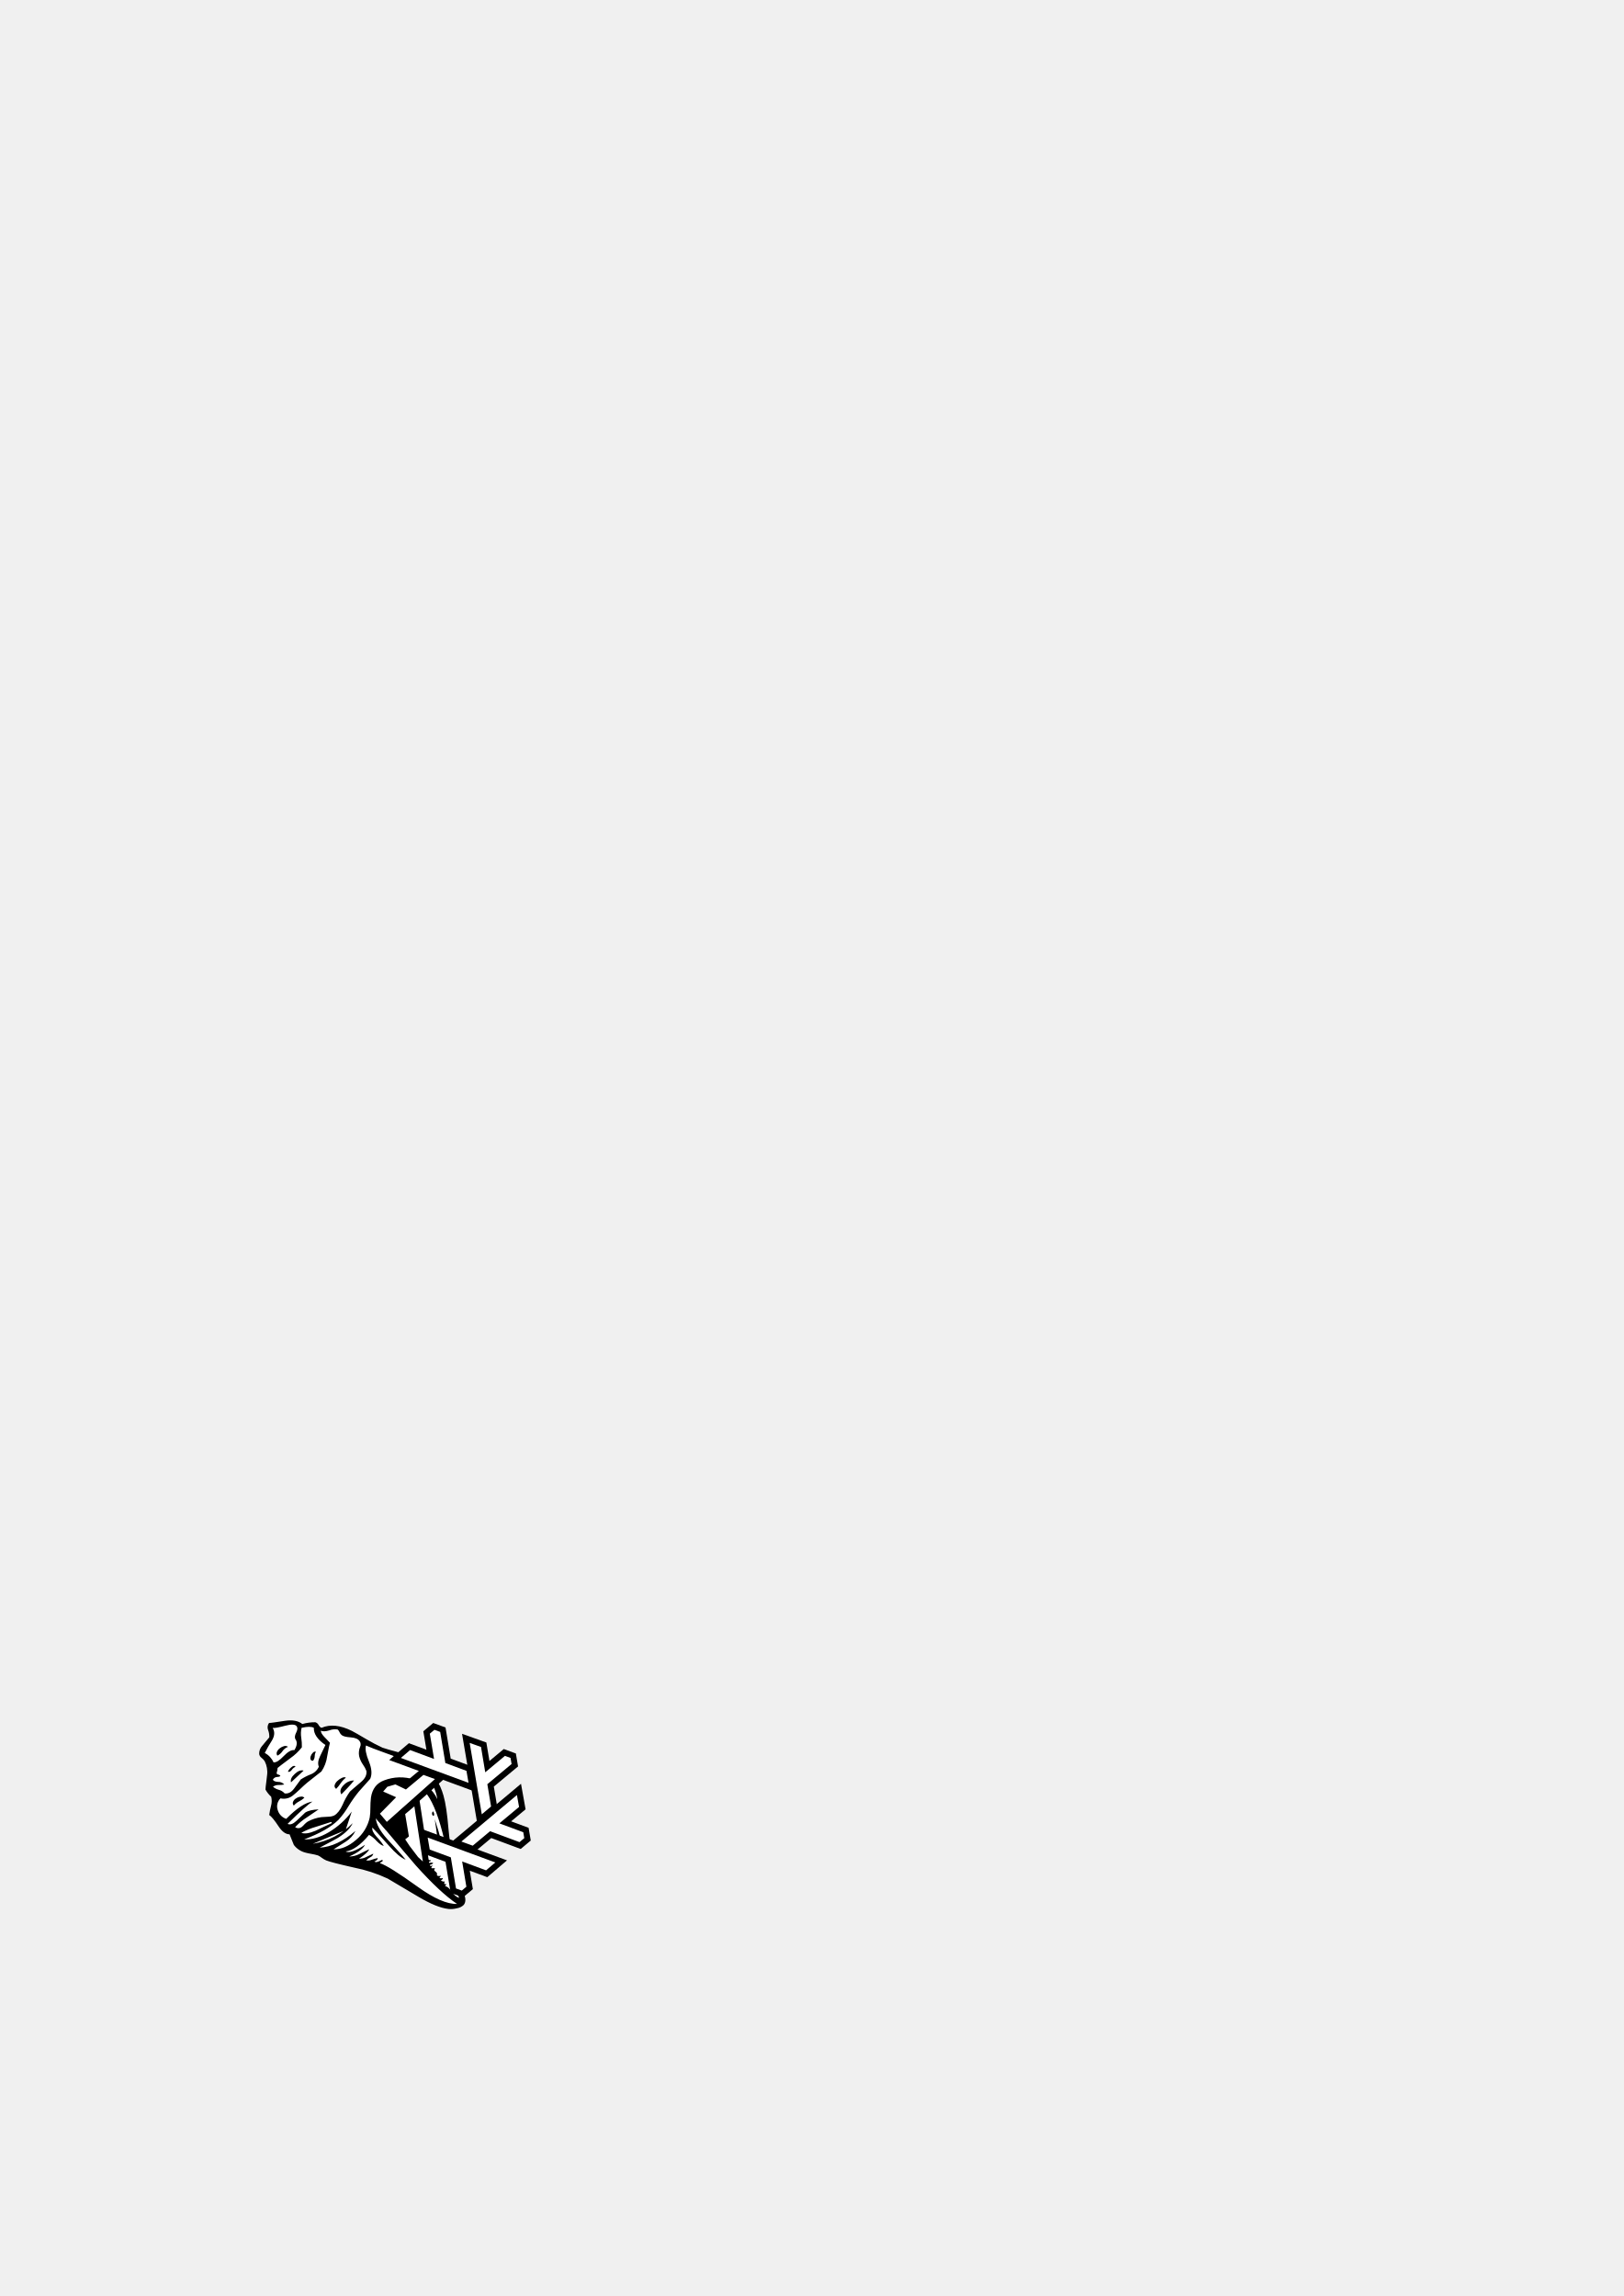
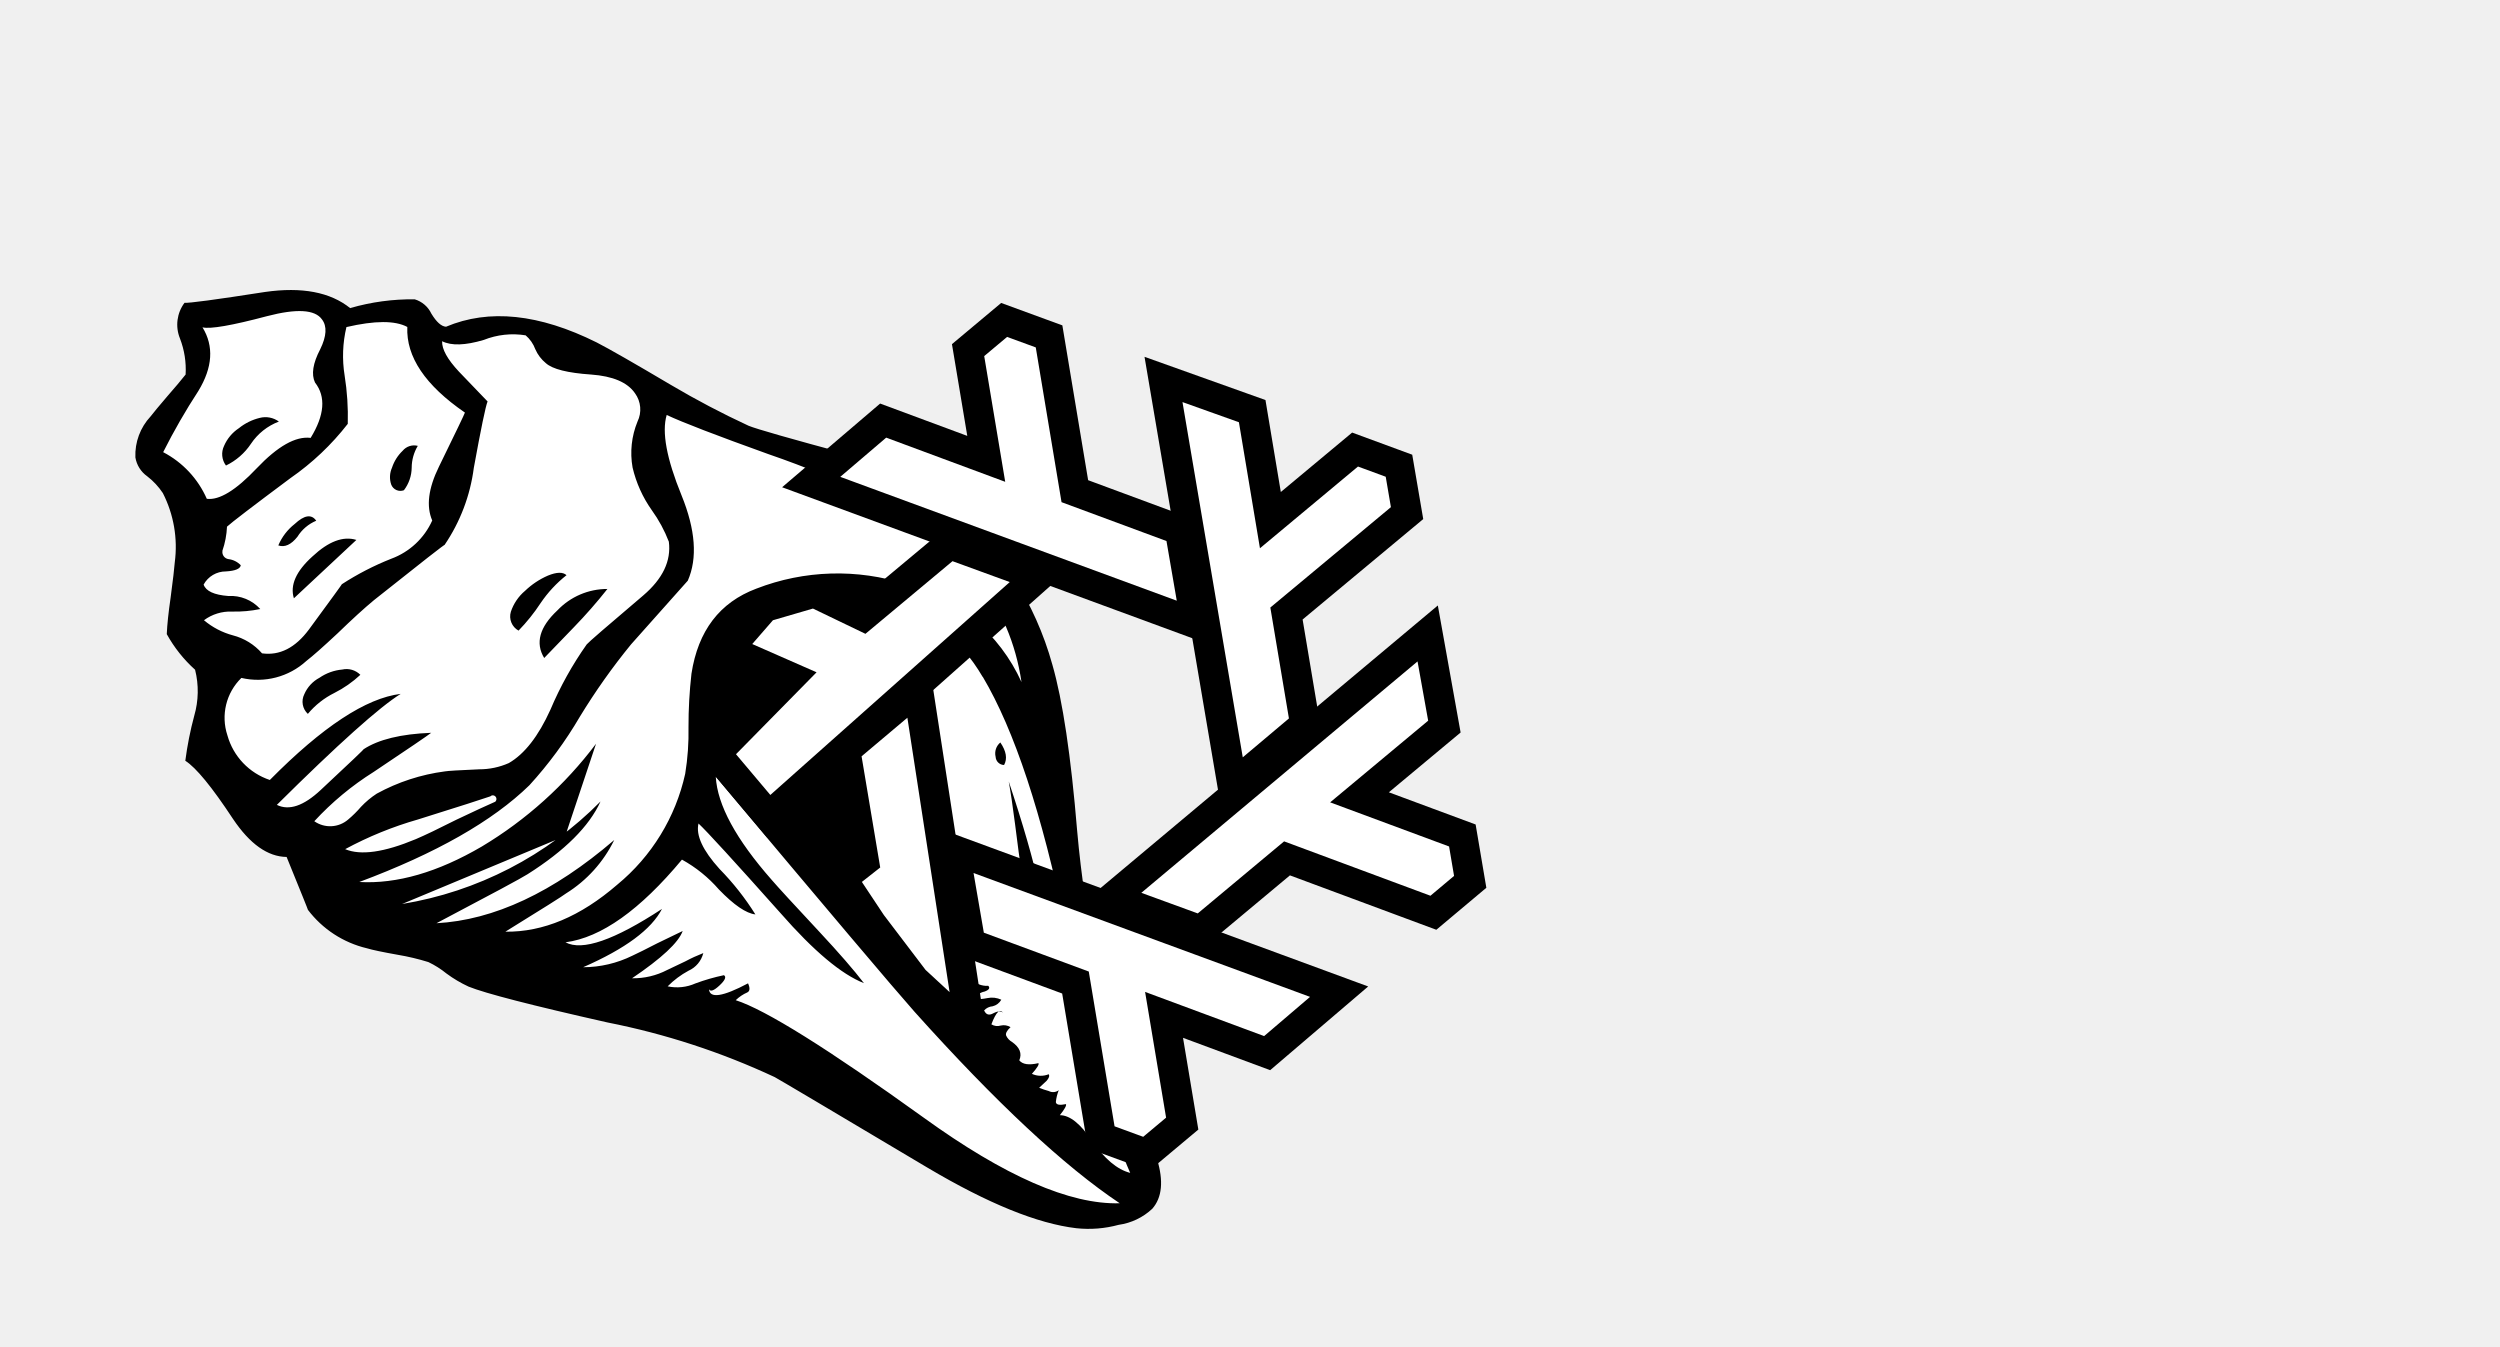
- <svg xmlns="http://www.w3.org/2000/svg" width="210mm" height="297mm" viewBox="0 0 210 297" version="1.1" id="svg1" xml:space="preserve">
+ <svg xmlns="http://www.w3.org/2000/svg" width="260" height="140" viewBox="30 215 65 35" version="1.1" id="svg1" xml:space="preserve">
  <defs id="defs1" />
  <g id="layer1">
    <path style="fill:#ffffff;stroke:none;stroke-width:0.776;stroke-dasharray:none" d="m 56.534,230.477 c -0.207,0.103 -2.894,2.532 -2.894,2.532 l 1.24,4.341 2.997,0.93 -0.362,-4.186 z" id="path7" />
    <path style="fill:#ffffff;stroke:none;stroke-width:0.776;stroke-dasharray:none" d="m 37.345,222.826 -2.339,0.475 0.073,1.535 -0.914,1.79 0.804,2.156 -0.219,2.814 0.767,0.914 -0.219,2.01 4.019,4.056 7.418,2.667 5.554,2.375 4.129,2.485 2.156,0.658 1.169,-0.438 0.183,-0.694 -0.694,-0.804 -0.548,-0.585 -0.658,-3.581 -2.96,-1.023 0.073,2.192 -4.202,-4.97 -2.266,-2.229 0.438,-2.996 1.242,-1.315 1.79,0.11 1.169,0.073 1.608,-1.425 -3.618,-1.242 0.146,-0.767 -4.056,-1.535 -2.96,-1.681 -2.266,-0.365 -1.06,0.292 -0.292,-0.621 -2.083,0.11 z" id="path6" />
    <path d="m 39.107,223.013 q -0.779,-0.627 -2.215,-0.422 -1.946,0.303 -2.094,0.281 a 0.949,0.949 0 0 0 -0.119,0.928 2.241,2.241 0 0 1 0.147,0.938 q -0.177,0.224 -0.467,0.555 -0.338,0.395 -0.443,0.533 a 1.473,1.473 0 0 0 -0.396,1.067 0.748,0.748 0 0 0 0.307,0.49 1.814,1.814 0 0 1 0.407,0.437 3.074,3.074 45 0 1 0.31,1.801 q -0.015,0.213 -0.108,0.917 -0.084,0.577 -0.1,0.949 a 3.545,3.545 0 0 0 0.736,0.926 2.281,2.281 0 0 1 -0.021,1.194 8.945,8.945 0 0 0 -0.233,1.173 q 0.419,0.266 1.24,1.512 0.657,0.979 1.394,0.989 0.564,1.385 0.554,1.375 a 2.709,2.709 0 0 0 1.532,0.999 q 0.21,0.064 0.801,0.169 a 6.08,6.08 0 0 1 0.799,0.19 2.349,2.349 0 0 1 0.471,0.298 3.287,3.287 0 0 0 0.574,0.34 q 0.654,0.265 3.612,0.932 a 18.939,18.939 0 0 1 4.346,1.42 q 0.124,0.064 3.98,2.359 2.35,1.393 3.866,1.571 a 2.983,2.983 0 0 0 1.097,-0.088 1.603,1.603 0 0 0 0.875,-0.418 q 0.384,-0.438 0.124,-1.291 a 4.694,4.694 0 0 0 -0.278,-0.756 q -0.217,-0.554 -0.289,-0.746 a 29.246,29.246 0 0 1 -1.51,-7.035 q -0.242,-2.921 -0.644,-4.317 a 8.379,8.379 0 0 0 -2.646,-4.144 6.635,6.635 0 0 0 -2.622,-1.317 q -2.317,-0.624 -2.63,-0.752 a 22.781,22.781 0 0 1 -2.02,-1.062 q -1.436,-0.85 -1.931,-1.105 -2.241,-1.115 -3.916,-0.408 -0.182,-0.011 -0.382,-0.341 a 0.7,0.7 0 0 0 -0.433,-0.372 5.79,5.79 0 0 0 -1.674,0.227 z m 8.106,15.618 q -1.861,1.22 -2.51,0.869 1.392,-0.184 3.028,-2.15 a 3.537,3.537 0 0 1 0.961,0.777 q 0.587,0.607 0.948,0.648 a 6.959,6.959 0 0 0 -0.932,-1.182 q -0.655,-0.723 -0.547,-1.182 0.321,0.298 2.133,2.331 1.295,1.479 2.169,1.82 -0.391,-0.511 -1.166,-1.342 -0.993,-1.064 -1.231,-1.341 -1.395,-1.585 -1.456,-2.684 4.356,5.195 5.168,6.111 3.17,3.534 5.335,4.979 -1.939,0.057 -5.101,-2.229 -3.722,-2.679 -4.883,-3.051 a 1.019,1.019 0 0 1 0.303,-0.203 c 0.067,-0.035 0.072,-0.114 0.017,-0.235 q -0.988,0.524 -1.016,0.152 0.056,0.107 0.274,-0.097 0.218,-0.203 0.115,-0.267 a 5.138,5.138 0 0 0 -0.741,0.214 1.172,1.172 0 0 1 -0.722,0.076 2.279,2.279 0 0 1 0.542,-0.406 0.681,0.681 0 0 0 0.385,-0.459 4.22,4.22 0 0 0 -0.465,0.214 q -0.354,0.171 -0.475,0.226 a 1.903,1.903 0 0 1 -0.913,0.215 q 1.156,-0.781 1.317,-1.229 l -0.664,0.321 q -0.434,0.224 -0.642,0.32 a 2.905,2.905 0 0 1 -1.283,0.301 q 1.643,-0.718 2.052,-1.519 z m 8.34,-6.032 q 1.232,2.077 2.148,6.501 1,4.883 1.684,6.395 -0.504,-0.127 -0.999,-0.841 -0.445,-0.66 -0.83,-0.659 0.187,-0.235 0.159,-0.288 -0.251,0.053 -0.263,-0.053 a 1.178,1.178 0 0 1 0.075,-0.309 0.238,0.238 0 0 1 -0.258,0.022 2.011,2.011 0 0 1 -0.251,-0.085 l 0.194,-0.181 q 0.094,-0.107 0.055,-0.171 a 0.552,0.552 0 0 1 -0.438,-0.01 q 0.209,-0.235 0.169,-0.278 -0.369,0.086 -0.497,-0.073 0.115,-0.267 -0.191,-0.48 A 0.364,0.364 0 0 1 56.162,241.93 c -0.025,-0.057 0.013,-0.132 0.112,-0.224 a 0.339,0.339 0 0 0 -0.254,-0.042 0.293,0.293 0 0 1 -0.244,-0.031 q 0.185,-0.491 0.309,-0.289 -0.068,-0.096 -0.257,3.4e-4 -0.167,0.096 -0.241,-0.074 a 0.337,0.337 0 0 1 0.221,-0.107 0.352,0.352 45 0 0 0.226,-0.171 0.573,0.573 0 0 0 -0.361,-0.042 1.686,1.686 0 0 1 -0.355,0.033 0.421,0.421 0 0 1 0.281,-0.203 q 0.176,-0.064 0.096,-0.149 a 0.556,0.556 0 0 1 -0.456,-0.19 0.524,0.524 0 0 0 -0.449,-0.16 1.026,1.026 0 0 1 0.267,-0.15 0.589,0.589 0 0 0 0.262,-0.224 q -0.275,-0.042 -0.323,-0.117 c -0.032,-0.05 -0.011,-0.149 0.064,-0.299 a 0.902,0.902 0 0 1 -0.271,0.054 q -0.192,3e-4 -0.076,-0.128 0.231,0.064 0.519,-0.225 -0.096,-0.011 -0.435,-0.052 a 2.153,2.153 0 0 1 -0.422,-0.085 q 0.05,-0.107 0.31,-0.15 0.194,-0.022 0.149,-0.139 a 0.652,0.652 0 0 0 -0.329,-0.031 0.51,0.51 0 0 1 -0.318,-0.042 0.994,0.994 0 0 1 0.388,-0.181 q 0.252,-0.097 0.22,-0.246 -0.101,-0.085 -0.487,-0.063 -0.311,0.011 -0.289,-0.149 a 1.08,1.08 0 0 0 0.656,-0.215 1.094,1.094 0 0 0 -0.504,-0.127 q -0.34,-0.042 -0.342,-0.159 a 1.698,1.698 0 0 0 0.806,-0.215 q -0.102,-0.064 -0.661,-0.02 -0.429,0.023 -0.462,-0.266 a 1.458,1.458 0 0 0 0.947,-0.226 q -0.18,-0.032 -0.527,-0.106 l -0.538,-0.095 q 0.106,-0.139 0.503,-0.15 0.311,-0.011 0.314,-0.214 -0.924,-0.392 -0.914,-0.222 0.054,-0.011 0.216,-0.021 a 1.582,1.582 0 0 0 0.268,-0.033 q 0.324,-0.043 0.321,-0.16 a 2.913,2.913 0 0 0 -0.359,-0.063 c -0.155,-0.028 -0.271,-0.053 -0.348,-0.074 a 0.54,0.54 0 0 1 0.364,-0.161 0.566,0.566 0 0 0 0.372,-0.13 1.566,1.566 0 0 0 -0.538,-0.095 0.911,0.911 0 0 1 -0.526,-0.128 0.987,0.987 45 0 1 0.588,-0.15 1.105,1.105 0 0 0 0.587,-0.129 1.303,1.303 45 0 0 -0.704,-0.18 q -0.457,-0.03 -0.511,-0.18 a 3.669,3.669 0 0 0 0.957,-0.216 3.885,3.885 0 0 0 -1.134,-0.136 1.885,1.885 0 0 1 0.593,-0.215 2.037,2.037 0 0 0 0.582,-0.225 2.216,2.216 0 0 0 -0.8,-0.029 q -0.526,0.033 -0.623,-0.116 0.218,-0.064 0.697,-0.172 a 5.818,5.818 45 0 0 0.686,-0.183 q -0.276,-0.18 -0.969,-0.051 -0.682,0.119 -0.811,-0.02 a 3.259,3.259 0 0 0 0.764,-0.215 8.223,8.223 0 0 1 0.78,-0.289 2.135,2.135 0 0 0 -0.943,0.023 4.157,4.157 0 0 1 -0.938,0.119 3.559,3.559 0 0 1 1.001,-0.397 3.807,3.807 0 0 0 1.001,-0.396 3.147,3.147 45 0 0 -1.489,0.195 q -1.281,0.418 -1.519,0.462 a 4.723,4.723 0 0 1 1.377,-0.728 3.922,3.922 0 0 0 1.163,-0.567 q -0.225,0.011 -3.007,0.795 1.501,-1.262 2.843,-1.2 1.406,0.081 2.312,1.626 z m 1.651,7.163 q 0.133,-1.12 -0.977,-4.444 0.077,0.427 0.166,1.12 0.11,0.875 0.147,1.098 a 7.47,7.47 0 0 0 0.664,2.227 z m -1.195,-5.458 a 0.37,0.37 45 0 0 -0.123,0.373 0.225,0.225 0 0 0 0.22,0.213 q 0.135,-0.245 -0.097,-0.586 z m -10.511,0.032 a 10.402,10.402 0 0 1 -2.97,2.673 q -1.718,1.005 -3.187,0.923 2.987,-1.115 4.423,-2.515 a 10.51,10.51 45 0 0 1.313,-1.784 16.714,16.714 0 0 1 1.331,-1.88 l 1.475,-1.656 q 0.383,-0.875 -0.163,-2.218 -0.583,-1.428 -0.386,-2.09 0.61,0.287 2.643,1.018 a 24.771,24.771 0 0 1 2.867,1.189 q 3.268,1.71 3.715,4.738 a 4.599,4.599 0 0 0 -2.995,-2.543 5.83,5.83 0 0 0 -3.9,0.114 q -1.428,0.536 -1.686,2.211 a 12.028,12.028 45 0 0 -0.077,1.387 6.714,6.714 0 0 1 -0.086,1.216 5.176,5.176 0 0 1 -1.767,2.883 q -1.435,1.241 -2.909,1.222 1.454,-0.898 1.578,-0.995 a 3.377,3.377 0 0 0 1.253,-1.389 q -2.379,2.042 -4.622,2.164 2.155,-1.135 2.368,-1.274 1.455,-0.92 1.898,-1.892 a 9.379,9.379 0 0 1 -5.16,2.666 q 4.242,-1.768 4.242,-1.768 c 0,0 0.268,-0.801 0.802,-2.402 z m 6.366,-3.533 a 6.229,6.229 0 0 0 -0.892,0.514 1.723,1.723 0 0 1 -0.891,0.354 q 0.917,-0.876 1.783,-0.867 z m -8.986,5.041 q -0.319,0.139 -1.017,0.471 -0.698,0.353 -1.051,0.503 -1.234,0.515 -1.836,0.26 a 9.441,9.441 0 0 1 1.894,-0.772 q 1.607,-0.504 1.881,-0.601 a 0.09,0.09 0 0 1 0.128,-4.5e-4 0.096,0.096 0 0 1 -3.06e-4,0.14 z m -5.861,-0.564 a 1.706,1.706 0 0 1 -1.104,-1.16 1.448,1.448 0 0 1 0.363,-1.494 1.873,1.873 0 0 0 1.688,-0.44 q 0.249,-0.192 0.81,-0.716 0.574,-0.556 0.949,-0.866 1.881,-1.496 1.834,-1.433 a 4.625,4.625 0 0 0 0.762,-2.006 q 0.28,-1.536 0.358,-1.728 0.05,0.054 -0.747,-0.777 -0.447,-0.479 -0.435,-0.788 0.361,0.181 1.083,-0.034 a 2.061,2.061 0 0 1 1.088,-0.12 0.877,0.877 0 0 1 0.252,0.362 0.968,0.968 0 0 0 0.274,0.362 q 0.261,0.234 1.176,0.296 0.851,0.062 1.142,0.487 a 0.716,0.716 0 0 1 0.065,0.736 2.153,2.153 0 0 0 -0.128,1.195 3.175,3.175 45 0 0 0.499,1.108 3.621,3.621 0 0 1 0.444,0.82 q 0.096,0.747 -0.666,1.398 -1.411,1.197 -1.469,1.272 a 9.024,9.024 0 0 0 -0.944,1.698 q -0.469,1.035 -1.082,1.388 a 1.883,1.883 0 0 1 -0.771,0.162 q -0.783,0.034 -0.89,0.054 a 5.051,5.051 0 0 0 -1.773,0.579 2.249,2.249 0 0 0 -0.409,0.342 2.907,2.907 0 0 1 -0.334,0.331 0.716,0.716 0 0 1 -0.88,0.044 7.583,7.583 0 0 1 1.545,-1.283 q 1.359,-0.909 1.494,-1.016 -1.179,0.045 -1.762,0.43 0.056,-0.032 -1.112,1.058 -0.664,0.62 -1.139,0.386 2.392,-2.372 3.22,-2.886 -1.351,0.164 -3.401,2.237 z m 7.131,-3.171 q 0.034,-0.032 0.773,-0.801 a 13.132,13.132 0 0 0 0.872,-0.995 1.788,1.788 0 0 0 -1.301,0.557 q -0.697,0.653 -0.343,1.238 z m 0.581,-2.155 q -0.141,-0.128 -0.482,0.011 a 2.016,2.016 0 0 0 -0.595,0.396 1.215,1.215 0 0 0 -0.37,0.545 0.421,0.421 0 0 0 0.2,0.49 4.791,4.791 0 0 0 0.574,-0.716 3.238,3.238 0 0 1 0.673,-0.725 z m -5.359,2.592 a 0.506,0.506 0 0 0 -0.471,-0.138 1.238,1.238 0 0 0 -0.593,0.214 0.878,0.878 0 0 0 -0.394,0.427 0.433,0.433 0 0 0 0.092,0.512 2.129,2.129 0 0 1 0.691,-0.545 2.933,2.933 0 0 0 0.675,-0.471 z m -3.588,-3.224 a 2.229,2.229 0 0 0 0.12,-0.629 q 0.172,-0.16 1.65,-1.262 a 6.757,6.757 0 0 0 1.49,-1.411 6.788,6.788 0 0 0 -0.082,-1.258 3.22,3.22 0 0 1 0.047,-1.258 q 1.109,-0.258 1.583,-0.003 -0.05,1.163 1.498,2.226 -0.014,0.054 -0.676,1.408 -0.414,0.844 -0.174,1.398 a 1.879,1.879 0 0 1 -1.065,0.994 7.272,7.272 0 0 0 -1.287,0.664 q 0.034,-0.032 -0.853,1.175 -0.532,0.716 -1.22,0.621 a 1.502,1.502 0 0 0 -0.758,-0.468 1.95,1.95 0 0 1 -0.752,-0.393 1.148,1.148 0 0 1 0.732,-0.225 3.225,3.225 0 0 0 0.732,-0.066 1.035,1.035 45 0 0 -0.831,-0.339 q -0.553,-0.042 -0.642,-0.297 a 0.658,0.658 0 0 1 0.58,-0.342 q 0.366,-0.022 0.386,-0.161 a 0.529,0.529 0 0 0 -0.32,-0.159 0.185,0.185 0 0 1 -0.156,-0.213 z m 3.484,-0.284 q -0.513,-0.159 -1.142,0.429 -0.64,0.577 -0.483,1.089 z m 1.596,-2.446 a 0.388,0.388 0 0 0 -0.394,0.129 1.07,1.07 45 0 0 -0.276,0.439 0.6,0.6 0 0 0 -0.021,0.437 0.255,0.255 0 0 0 0.331,0.149 0.987,0.987 45 0 0 0.202,-0.587 1.116,1.116 0 0 1 0.158,-0.566 z m -2.64,1.947 q -0.184,-0.266 -0.562,0.086 a 1.396,1.396 0 0 0 -0.424,0.556 q 0.25,0.085 0.497,-0.225 a 1.051,1.051 0 0 1 0.489,-0.417 z m -3.979,-1.784 a 16.45,16.45 0 0 1 0.915,-1.591 q 0.557,-0.918 0.107,-1.653 0.305,0.074 1.678,-0.291 1.154,-0.301 1.427,0.083 0.206,0.266 -0.045,0.779 -0.285,0.545 -0.135,0.863 0.431,0.553 -0.113,1.44 -0.583,-0.073 -1.404,0.792 -0.809,0.855 -1.296,0.792 a 2.502,2.502 0 0 0 -1.133,-1.212 z m 3.007,-0.795 a 0.592,0.592 0 0 0 -0.496,-0.095 1.383,1.383 0 0 0 -0.543,0.268 1.049,1.049 0 0 0 -0.385,0.459 0.495,0.495 0 0 0 0.049,0.512 1.635,1.635 45 0 0 0.65,-0.566 1.521,1.521 0 0 1 0.725,-0.577 z" id="path1" style="stroke-width:0.265" />
    <g id="g6" transform="matrix(0.1655623,0.06092787,-0.06092787,0.1655623,51.26429,219.6541)" style="fill:#ffffff;stroke:#000000;stroke-width:4.399;stroke-dasharray:none">
      <path fill="#7ebae4" d="M 50.732,43.771 25.652,90.64 15.126,84.645 21.613,70.292 11.475,69.67 14.417,61.931 20.557,57.391 28.532,58.16 36.802,43.808 Z m 2.318,42.094 60.409,0.003 -6.827,12.164 -16.205,-0.045 8.047,14.115 -3.45,6.01 -7.05,0.008 L 76.529,98.023 60.046,97.989 Z M 88.21,62.791 58.008,10.131 71.888,10 l 8.063,14.148 8.12,-14.072 6.897,0.002 3.532,6.143 -11.57,20.024 8.213,14.386 z" clip-rule="evenodd" fill-rule="evenodd" id="path1-6" style="fill:#ffffff;stroke:#000000;stroke-width:4.399;stroke-dasharray:none" />
      <path fill="#5277c3" d="M 39.831,65.463 64.579,110.198 54.132,105.866 45.35,100.259 38.927,95.557 41.111,92.009 32.898,77.623 Z M 74.911,42.256 14.502,42.253 21.33,30.09 37.534,30.135 29.487,16.02 l 3.45,-6.01 7.051,-0.01 11.444,20.097 16.484,0.034 6.996,12.124 z m 2.357,42.216 30.207,-52.658 7.052,12.034 -8.141,14.102 16.168,0.043 3.446,6.013 -3.519,6.15 -23.013,-0.073 -8.27,14.352 z" clip-rule="evenodd" fill-rule="evenodd" id="path2" style="fill:#ffffff;stroke:#000000;stroke-width:4.399;stroke-dasharray:none" />
    </g>
  </g>
</svg>
